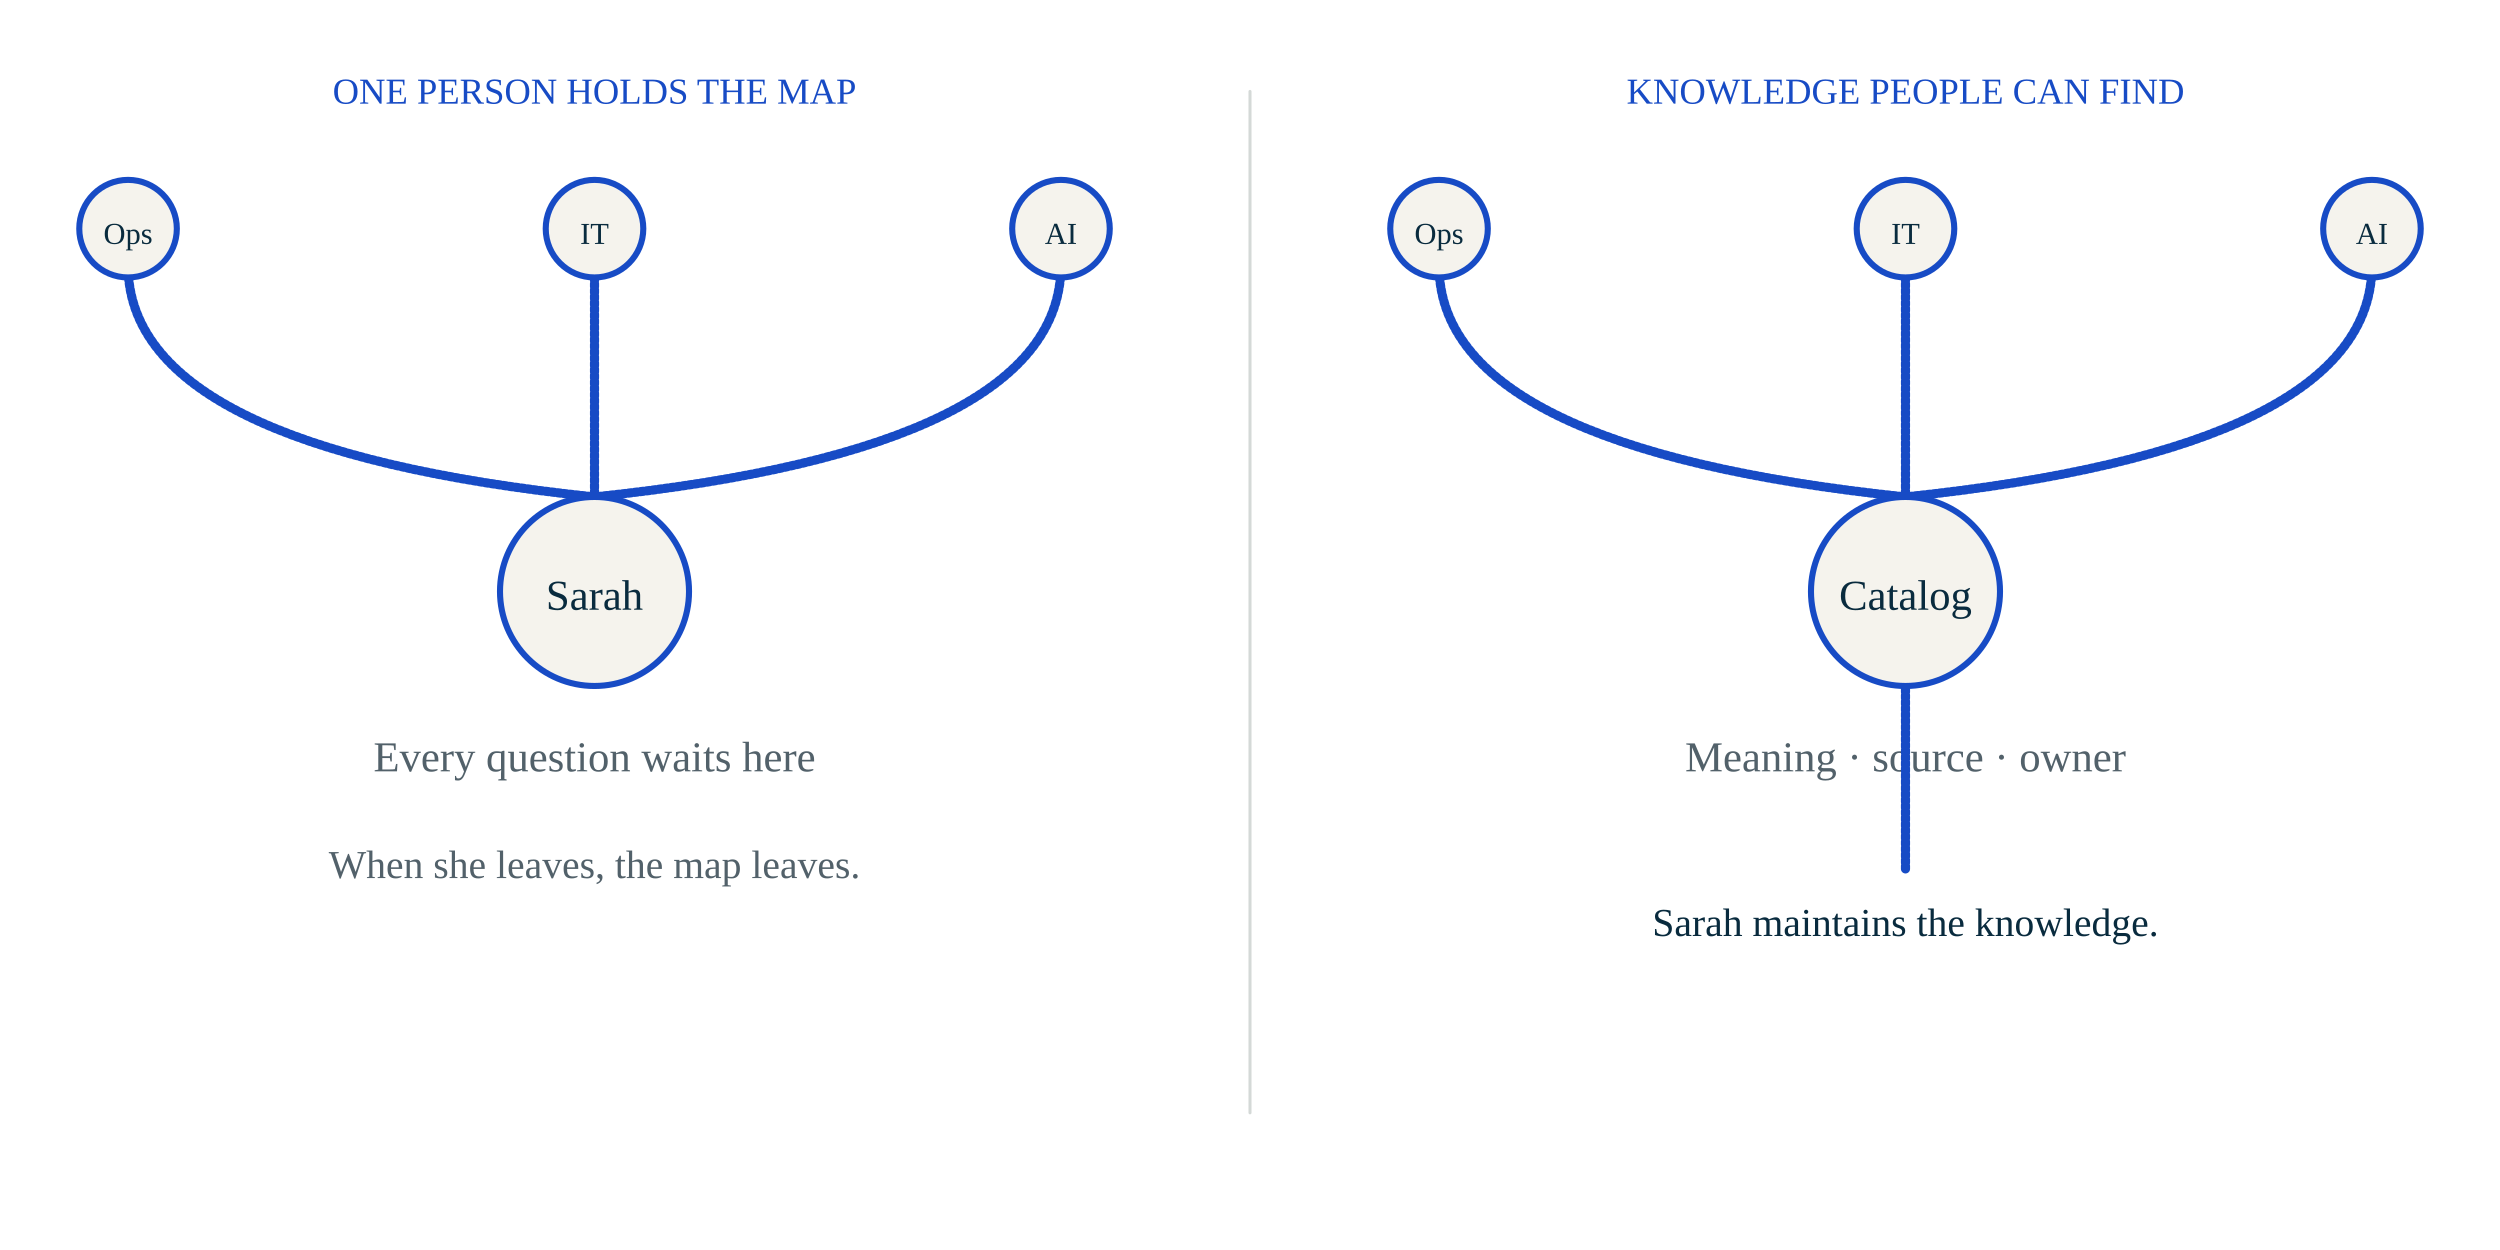
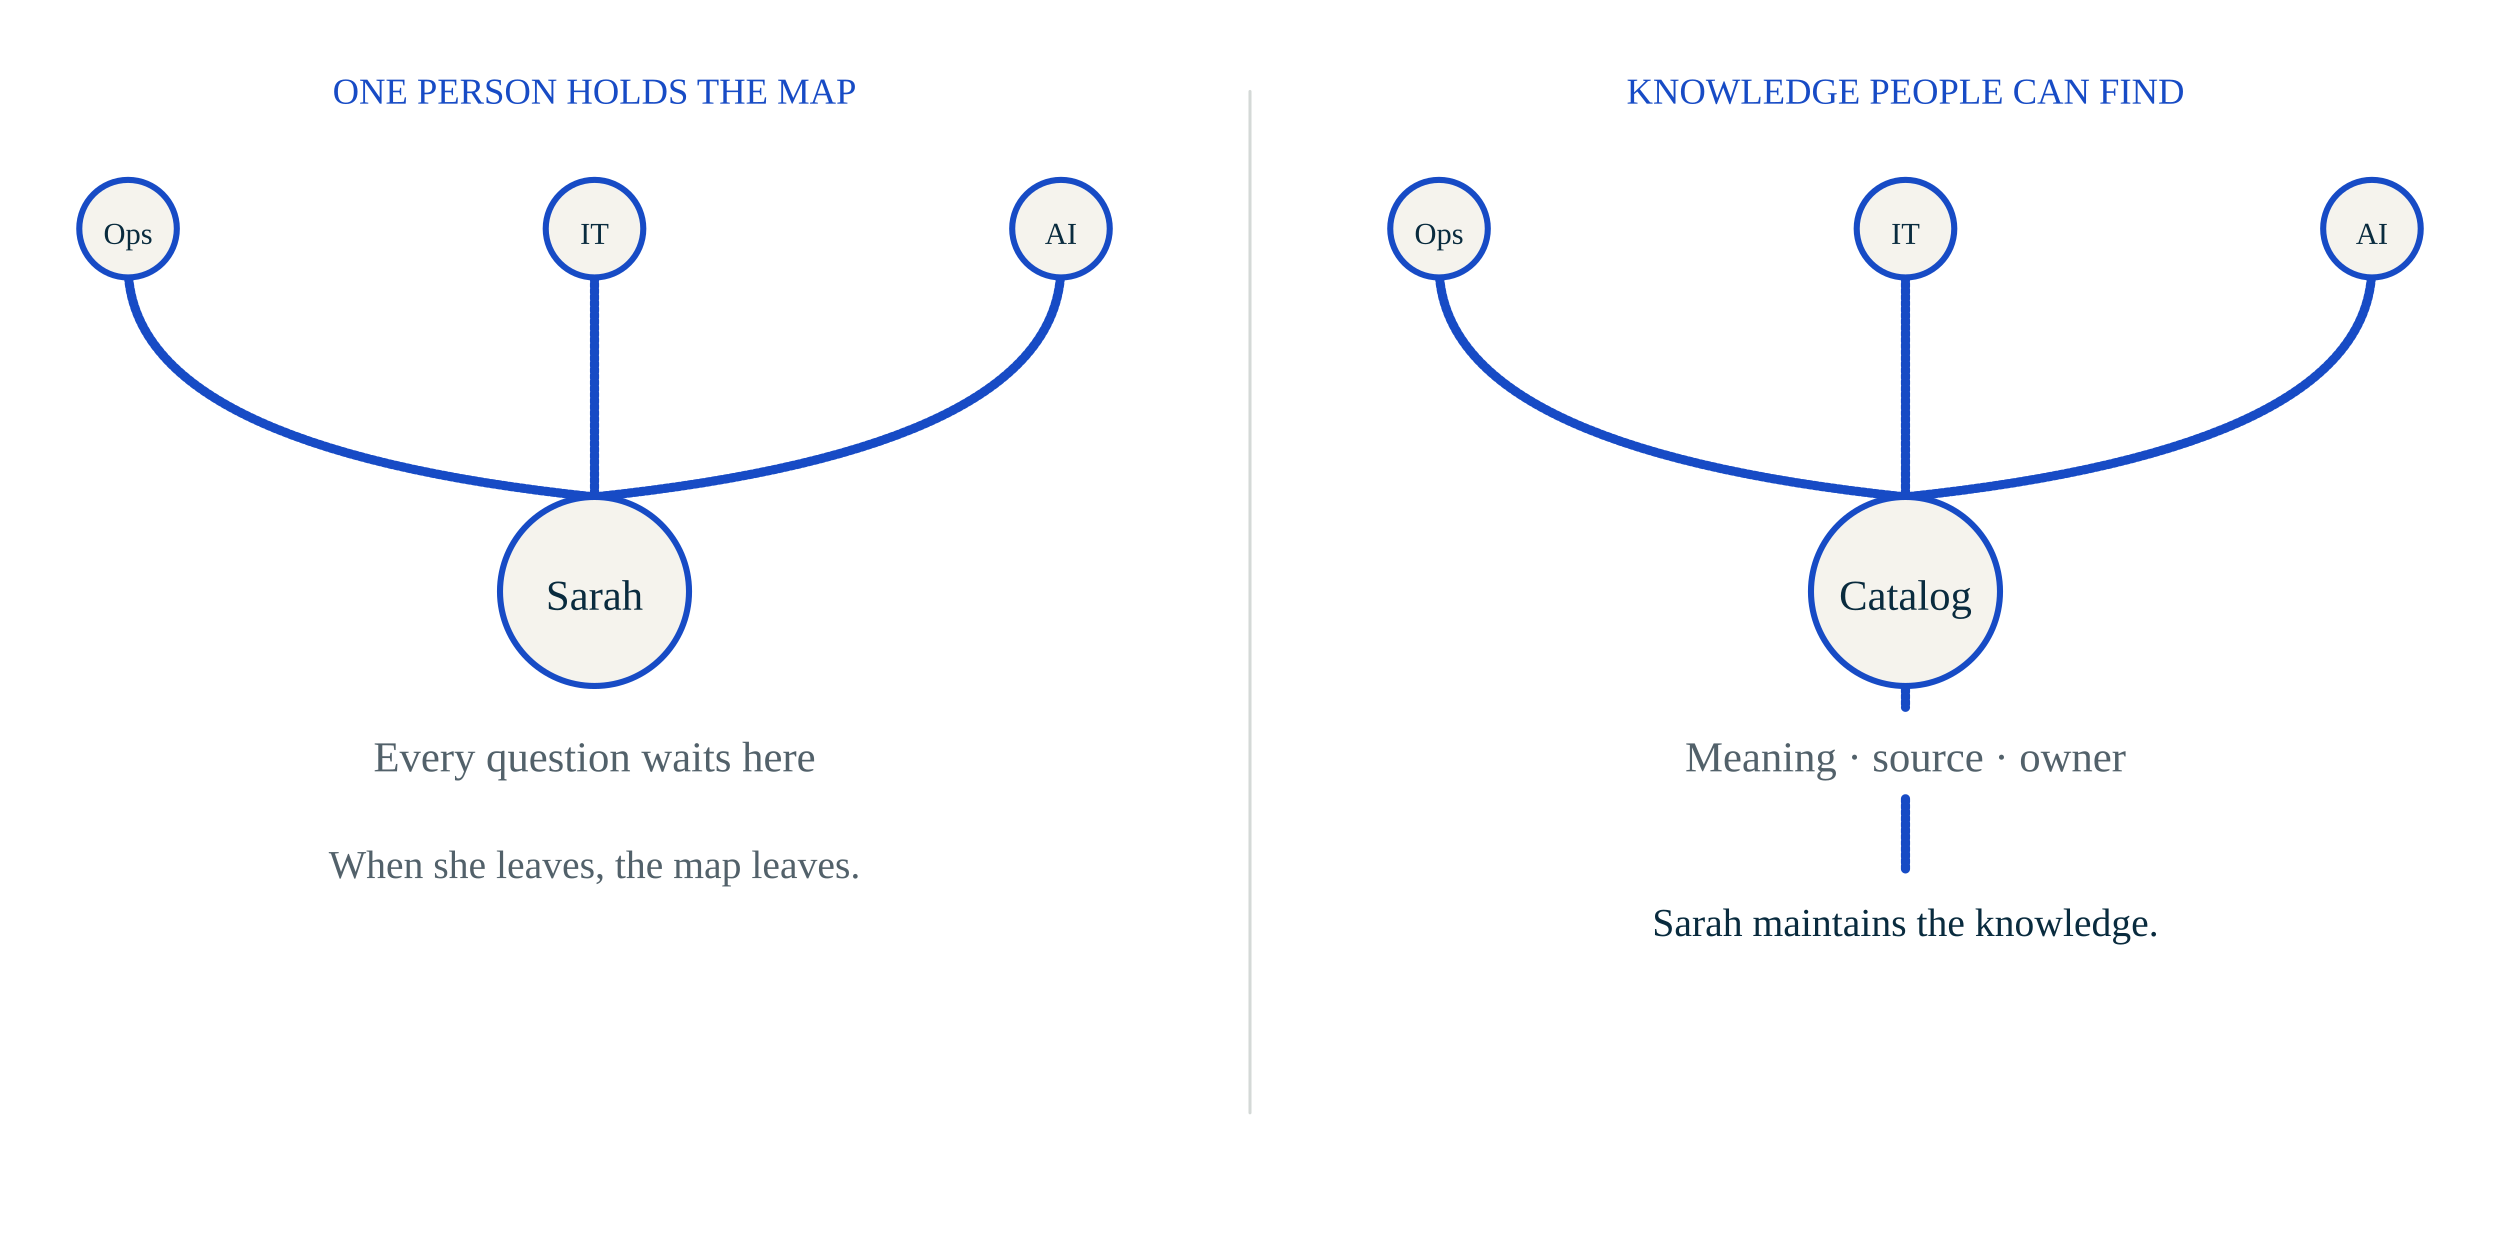
<svg xmlns="http://www.w3.org/2000/svg" class="vital-graphic" width="820" height="410" viewBox="0 0 820 410" role="img" aria-labelledby="data-governance-1-w-title data-governance-1-w-desc" style="font-family:var(--font-body,Inter,Arial,sans-serif)">
  <style>.sl-flow{stroke-dasharray:1;stroke-dashoffset:0;animation:sl-draw 2.5s ease both}.sl-reveal{animation:sl-reveal 1.2s ease both;transform-box:fill-box;transform-origin:center}@keyframes sl-draw{0%{stroke-dashoffset:1}100%{stroke-dashoffset:0}}@keyframes sl-reveal{0%{opacity:.12;transform:translateY(8px)}100%{opacity:1;transform:translateY(0)}}@media(prefers-reduced-motion:reduce){.sl-flow,.sl-reveal{animation:none!important}}</style>
  <text x="195" y="34" text-anchor="middle" font-size="12" fill="var(--figure-accent,#174bc5)">ONE PERSON HOLDS THE MAP</text>
  <path d="M42 87 Q42 147 195 163" fill="none" stroke="var(--line,#d4d9d7)" stroke-width="2" stroke-linecap="round" />
  <path d="M42 87 Q42 147 195 163" fill="none" stroke="var(--figure-accent,#174bc5)" stroke-width="3" stroke-linecap="round" pathLength="1" class="vs-motion sl-flow" style="animation-delay:0s" />
  <circle cx="42" cy="75" r="16" fill="var(--bg,#f5f3ed)" stroke="var(--figure-accent,#174bc5)" stroke-width="2" />
  <text x="42" y="80" text-anchor="middle" font-size="10" fill="var(--text,#092b3e)">Ops</text>
  <path d="M195 87 Q195 147 195 163" fill="none" stroke="var(--line,#d4d9d7)" stroke-width="2" stroke-linecap="round" />
  <path d="M195 87 Q195 147 195 163" fill="none" stroke="var(--figure-accent,#174bc5)" stroke-width="3" stroke-linecap="round" pathLength="1" class="vs-motion sl-flow" style="animation-delay:0.3s" />
  <circle cx="195" cy="75" r="16" fill="var(--bg,#f5f3ed)" stroke="var(--figure-accent,#174bc5)" stroke-width="2" />
  <text x="195" y="80" text-anchor="middle" font-size="10" fill="var(--text,#092b3e)">IT</text>
  <path d="M348 87 Q348 147 195 163" fill="none" stroke="var(--line,#d4d9d7)" stroke-width="2" stroke-linecap="round" />
  <path d="M348 87 Q348 147 195 163" fill="none" stroke="var(--figure-accent,#174bc5)" stroke-width="3" stroke-linecap="round" pathLength="1" class="vs-motion sl-flow" style="animation-delay:0.6s" />
  <circle cx="348" cy="75" r="16" fill="var(--bg,#f5f3ed)" stroke="var(--figure-accent,#174bc5)" stroke-width="2" />
  <text x="348" y="80" text-anchor="middle" font-size="10" fill="var(--text,#092b3e)">AI</text>
  <circle cx="195" cy="194" r="31" fill="var(--bg,#f5f3ed)" stroke="var(--figure-accent,#174bc5)" stroke-width="2" />
  <text x="195" y="200" text-anchor="middle" font-size="14" fill="var(--text,#092b3e)">Sarah</text>
  <text x="195" y="253" text-anchor="middle" font-size="14" fill="var(--text-dim,#52616a)">Every question waits here</text>
  <text x="195" y="288" text-anchor="middle" font-size="13" fill="var(--text-dim,#52616a)">When she leaves, the map leaves.</text>
  <path d="M410 30 V365" fill="none" stroke="var(--line,#d4d9d7)" stroke-width="1" stroke-linecap="round" />
  <text x="625" y="34" text-anchor="middle" font-size="12" fill="var(--figure-accent,#174bc5)">KNOWLEDGE PEOPLE CAN FIND</text>
  <path d="M472 87 Q472 147 625 163" fill="none" stroke="var(--line,#d4d9d7)" stroke-width="2" stroke-linecap="round" />
  <path d="M472 87 Q472 147 625 163" fill="none" stroke="var(--figure-accent,#174bc5)" stroke-width="3" stroke-linecap="round" pathLength="1" class="vs-motion sl-flow" style="animation-delay:0s" />
  <circle cx="472" cy="75" r="16" fill="var(--bg,#f5f3ed)" stroke="var(--figure-accent,#174bc5)" stroke-width="2" />
  <text x="472" y="80" text-anchor="middle" font-size="10" fill="var(--text,#092b3e)">Ops</text>
  <path d="M625 87 Q625 147 625 163" fill="none" stroke="var(--line,#d4d9d7)" stroke-width="2" stroke-linecap="round" />
  <path d="M625 87 Q625 147 625 163" fill="none" stroke="var(--figure-accent,#174bc5)" stroke-width="3" stroke-linecap="round" pathLength="1" class="vs-motion sl-flow" style="animation-delay:0.3s" />
  <circle cx="625" cy="75" r="16" fill="var(--bg,#f5f3ed)" stroke="var(--figure-accent,#174bc5)" stroke-width="2" />
  <text x="625" y="80" text-anchor="middle" font-size="10" fill="var(--text,#092b3e)">IT</text>
  <path d="M778 87 Q778 147 625 163" fill="none" stroke="var(--line,#d4d9d7)" stroke-width="2" stroke-linecap="round" />
  <path d="M778 87 Q778 147 625 163" fill="none" stroke="var(--figure-accent,#174bc5)" stroke-width="3" stroke-linecap="round" pathLength="1" class="vs-motion sl-flow" style="animation-delay:0.6s" />
  <circle cx="778" cy="75" r="16" fill="var(--bg,#f5f3ed)" stroke="var(--figure-accent,#174bc5)" stroke-width="2" />
  <text x="778" y="80" text-anchor="middle" font-size="10" fill="var(--text,#092b3e)">AI</text>
  <circle cx="625" cy="194" r="31" fill="var(--bg,#f5f3ed)" stroke="var(--figure-accent,#174bc5)" stroke-width="2" />
  <text x="625" y="200" text-anchor="middle" font-size="14" fill="var(--text,#092b3e)">Catalog</text>
  <text x="625" y="253" text-anchor="middle" font-size="14" fill="var(--text-dim,#52616a)">Meaning · source · owner</text>
-   <path d="M625 226 V285" fill="none" stroke="var(--line,#d4d9d7)" stroke-width="2" stroke-linecap="round" />
-   <path d="M625 226 V285" fill="none" stroke="var(--figure-accent,#174bc5)" stroke-width="3" stroke-linecap="round" pathLength="1" class="vs-motion sl-flow" style="animation-delay:1.4s" />
+   <path d="M625 226 V232 M625 262 V285" fill="none" stroke="var(--line,#d4d9d7)" stroke-width="2" stroke-linecap="round" />
+   <path d="M625 226 V232 M625 262 V285" fill="none" stroke="var(--figure-accent,#174bc5)" stroke-width="3" stroke-linecap="round" pathLength="1" class="vs-motion sl-flow" style="animation-delay:1.4s" />
  <g class="vs-motion sl-reveal" style="animation-delay:1.7s">
    <text x="625" y="307" text-anchor="middle" font-size="13" fill="var(--text,#092b3e)">Sarah maintains the knowledge.</text>
  </g>
</svg>
